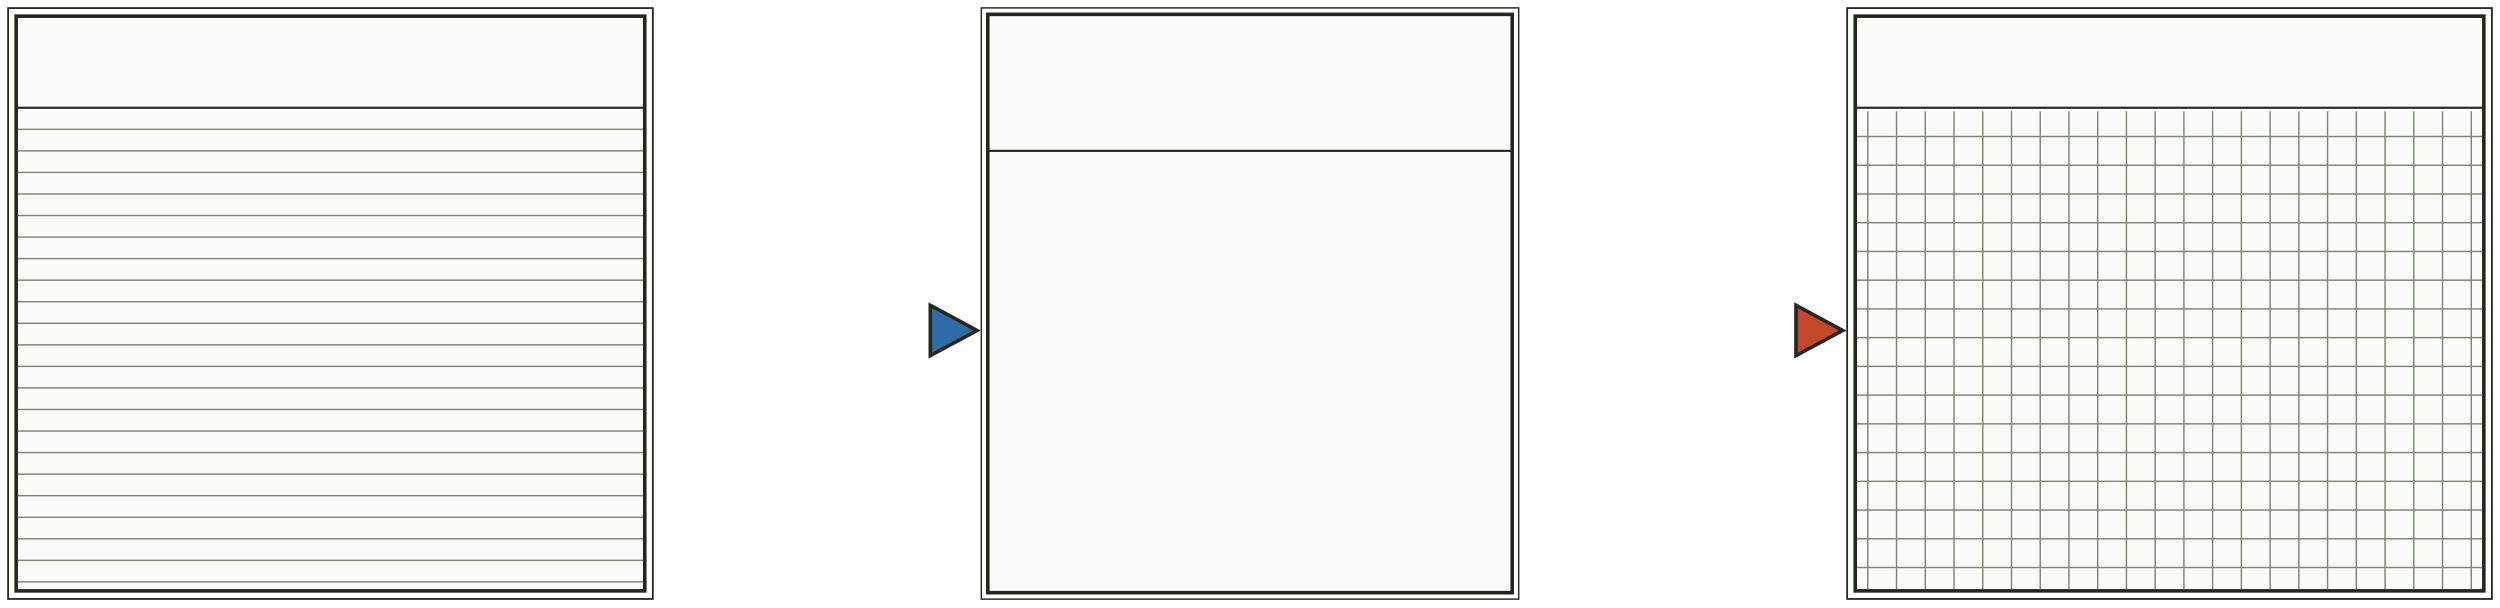
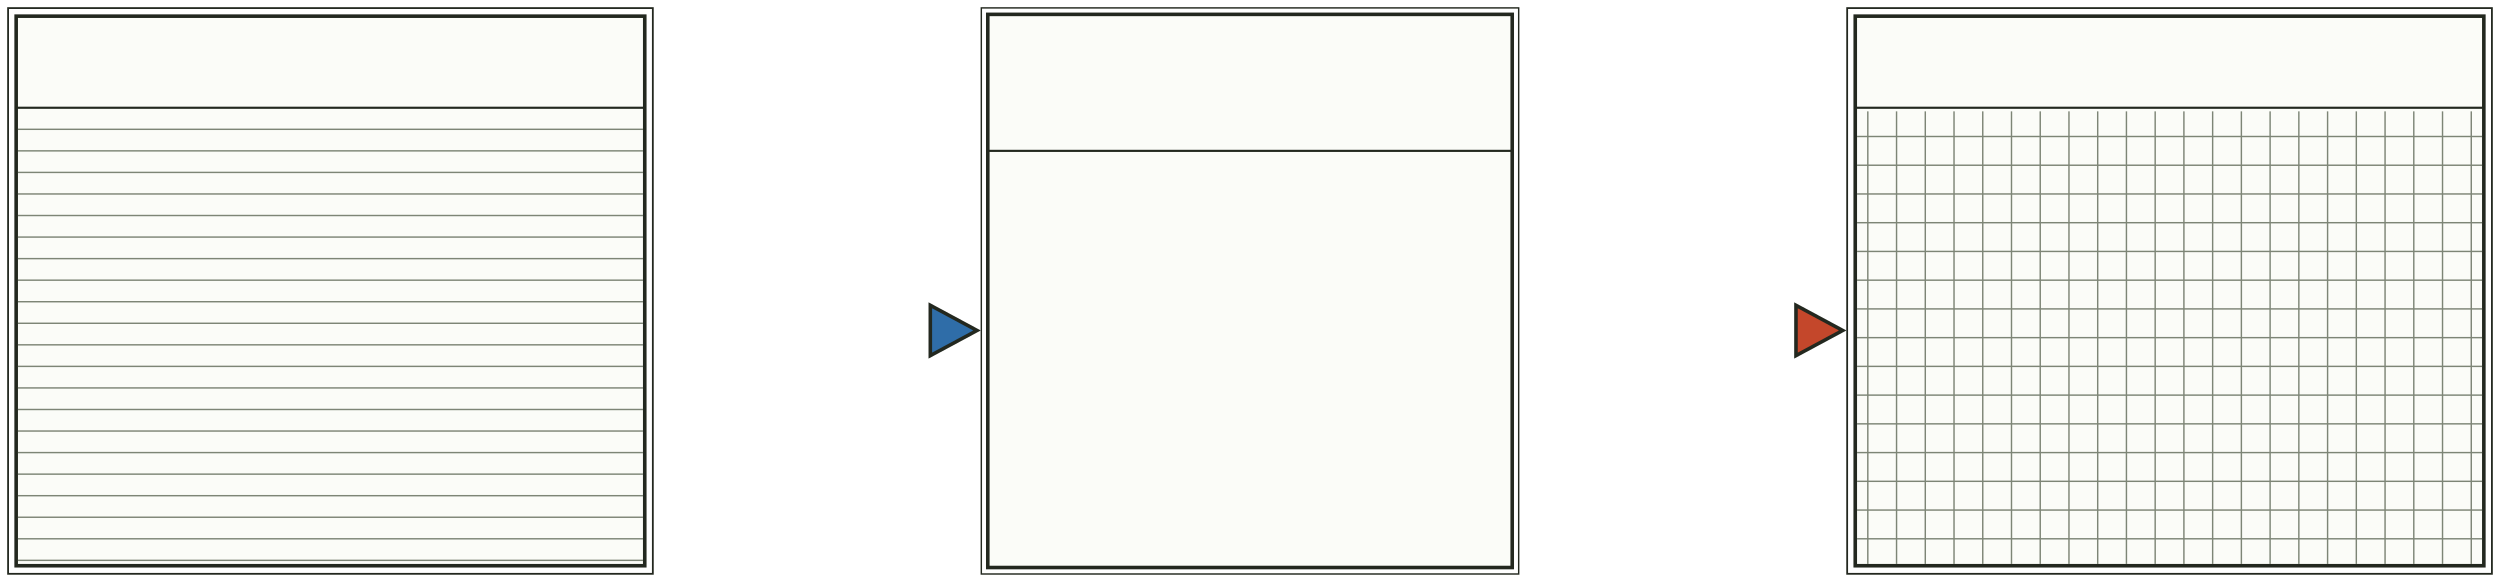
- <svg xmlns="http://www.w3.org/2000/svg" viewBox="100 356 1392 338" role="img" aria-label="Format de départ, outils de transformation, format attendu">
-   <rect x="108" y="364" width="352" height="322" fill="#FBFCF8" />
-   <rect x="109" y="365" width="350" height="320" fill="none" stroke="#23281F" stroke-width="2" />
-   <rect x="104.5" y="360.5" width="359" height="329" fill="none" stroke="#23281F" stroke-width="1" />
-   <path d="M110 428 H458 M110 440 H458 M110 452 H458 M110 464 H458 M110 476 H458 M110 488 H458 M110 500 H458 M110 512 H458 M110 524 H458 M110 536 H458 M110 548 H458 M110 560 H458 M110 572 H458 M110 584 H458 M110 596 H458 M110 608 H458 M110 620 H458 M110 632 H458 M110 644 H458 M110 656 H458 M110 668 H458 M110 680 H458" fill="none" stroke="#7D8576" stroke-width="0.8" />
+ <svg xmlns="http://www.w3.org/2000/svg" viewBox="100 356 1392 324" role="img" aria-label="Format de départ, outils de transformation, format attendu">
+   <rect x="108" y="364" width="352" height="308" fill="#FBFCF8" />
+   <rect x="109" y="365" width="350" height="306" fill="none" stroke="#23281F" stroke-width="2" />
+   <rect x="104.5" y="360.5" width="359" height="315" fill="none" stroke="#23281F" stroke-width="1" />
+   <path d="M110 428 H458 M110 440 H458 M110 452 H458 M110 464 H458 M110 476 H458 M110 488 H458 M110 500 H458 M110 512 H458 M110 524 H458 M110 536 H458 M110 548 H458 M110 560 H458 M110 572 H458 M110 584 H458 M110 596 H458 M110 608 H458 M110 620 H458 M110 632 H458 M110 644 H458 M110 656 H458 M110 668 H458" fill="none" stroke="#7D8576" stroke-width="0.8" />
  <path d="M109 416 H459" fill="none" stroke="#23281F" stroke-width="1.2" />
-   <rect x="1132" y="364" width="352" height="322" fill="#FBFCF8" />
-   <rect x="1133" y="365" width="350" height="320" fill="none" stroke="#23281F" stroke-width="2" />
-   <rect x="1128.5" y="360.5" width="359" height="329" fill="none" stroke="#23281F" stroke-width="1" />
-   <path d="M1140 418 V684 M1156 418 V684 M1172 418 V684 M1188 418 V684 M1204 418 V684 M1220 418 V684 M1236 418 V684 M1252 418 V684 M1268 418 V684 M1284 418 V684 M1300 418 V684 M1316 418 V684 M1332 418 V684 M1348 418 V684 M1364 418 V684 M1380 418 V684 M1396 418 V684 M1412 418 V684 M1428 418 V684 M1444 418 V684 M1460 418 V684 M1476 418 V684 M1134 432 H1482 M1134 448 H1482 M1134 464 H1482 M1134 480 H1482 M1134 496 H1482 M1134 512 H1482 M1134 528 H1482 M1134 544 H1482 M1134 560 H1482 M1134 576 H1482 M1134 592 H1482 M1134 608 H1482 M1134 624 H1482 M1134 640 H1482 M1134 656 H1482 M1134 672 H1482" fill="none" stroke="#7D8576" stroke-width="0.8" />
+   <rect x="1132" y="364" width="352" height="308" fill="#FBFCF8" />
+   <rect x="1133" y="365" width="350" height="306" fill="none" stroke="#23281F" stroke-width="2" />
+   <rect x="1128.5" y="360.5" width="359" height="315" fill="none" stroke="#23281F" stroke-width="1" />
+   <path d="M1140 418 V670 M1156 418 V670 M1172 418 V670 M1188 418 V670 M1204 418 V670 M1220 418 V670 M1236 418 V670 M1252 418 V670 M1268 418 V670 M1284 418 V670 M1300 418 V670 M1316 418 V670 M1332 418 V670 M1348 418 V670 M1364 418 V670 M1380 418 V670 M1396 418 V670 M1412 418 V670 M1428 418 V670 M1444 418 V670 M1460 418 V670 M1476 418 V670 M1134 432 H1482 M1134 448 H1482 M1134 464 H1482 M1134 480 H1482 M1134 496 H1482 M1134 512 H1482 M1134 528 H1482 M1134 544 H1482 M1134 560 H1482 M1134 576 H1482 M1134 592 H1482 M1134 608 H1482 M1134 624 H1482 M1134 640 H1482 M1134 656 H1482" fill="none" stroke="#7D8576" stroke-width="0.8" />
  <path d="M1133 416 H1483" fill="none" stroke="#23281F" stroke-width="1.2" />
  <g id="s05-chaine-outils">
-     <rect x="646.4" y="360.4" width="299.2" height="329.2" fill="none" stroke="#23281F" stroke-width="0.8" />
-     <rect x="650" y="364" width="292" height="322" fill="#FBFCF8" stroke="#23281F" stroke-width="2" />
+     <rect x="646.4" y="360.4" width="299.2" height="315.2" fill="none" stroke="#23281F" stroke-width="0.8" />
+     <rect x="650" y="364" width="292" height="308" fill="#FBFCF8" stroke="#23281F" stroke-width="2" />
    <path d="M650 440 H942" fill="none" stroke="#23281F" stroke-width="1.2" />
  </g>
  <g id="s05-chaine-lire-pointe">
    <path d="M618 526 L644 540 L618 554 Z" fill="#2F6DA8" stroke="#23281F" stroke-width="2" stroke-linejoin="miter" />
  </g>
  <g id="s05-chaine-ecrire-pointe">
    <path d="M1100 526 L1126 540 L1100 554 Z" fill="#C4472B" stroke="#23281F" stroke-width="2" stroke-linejoin="miter" />
  </g>
</svg>
